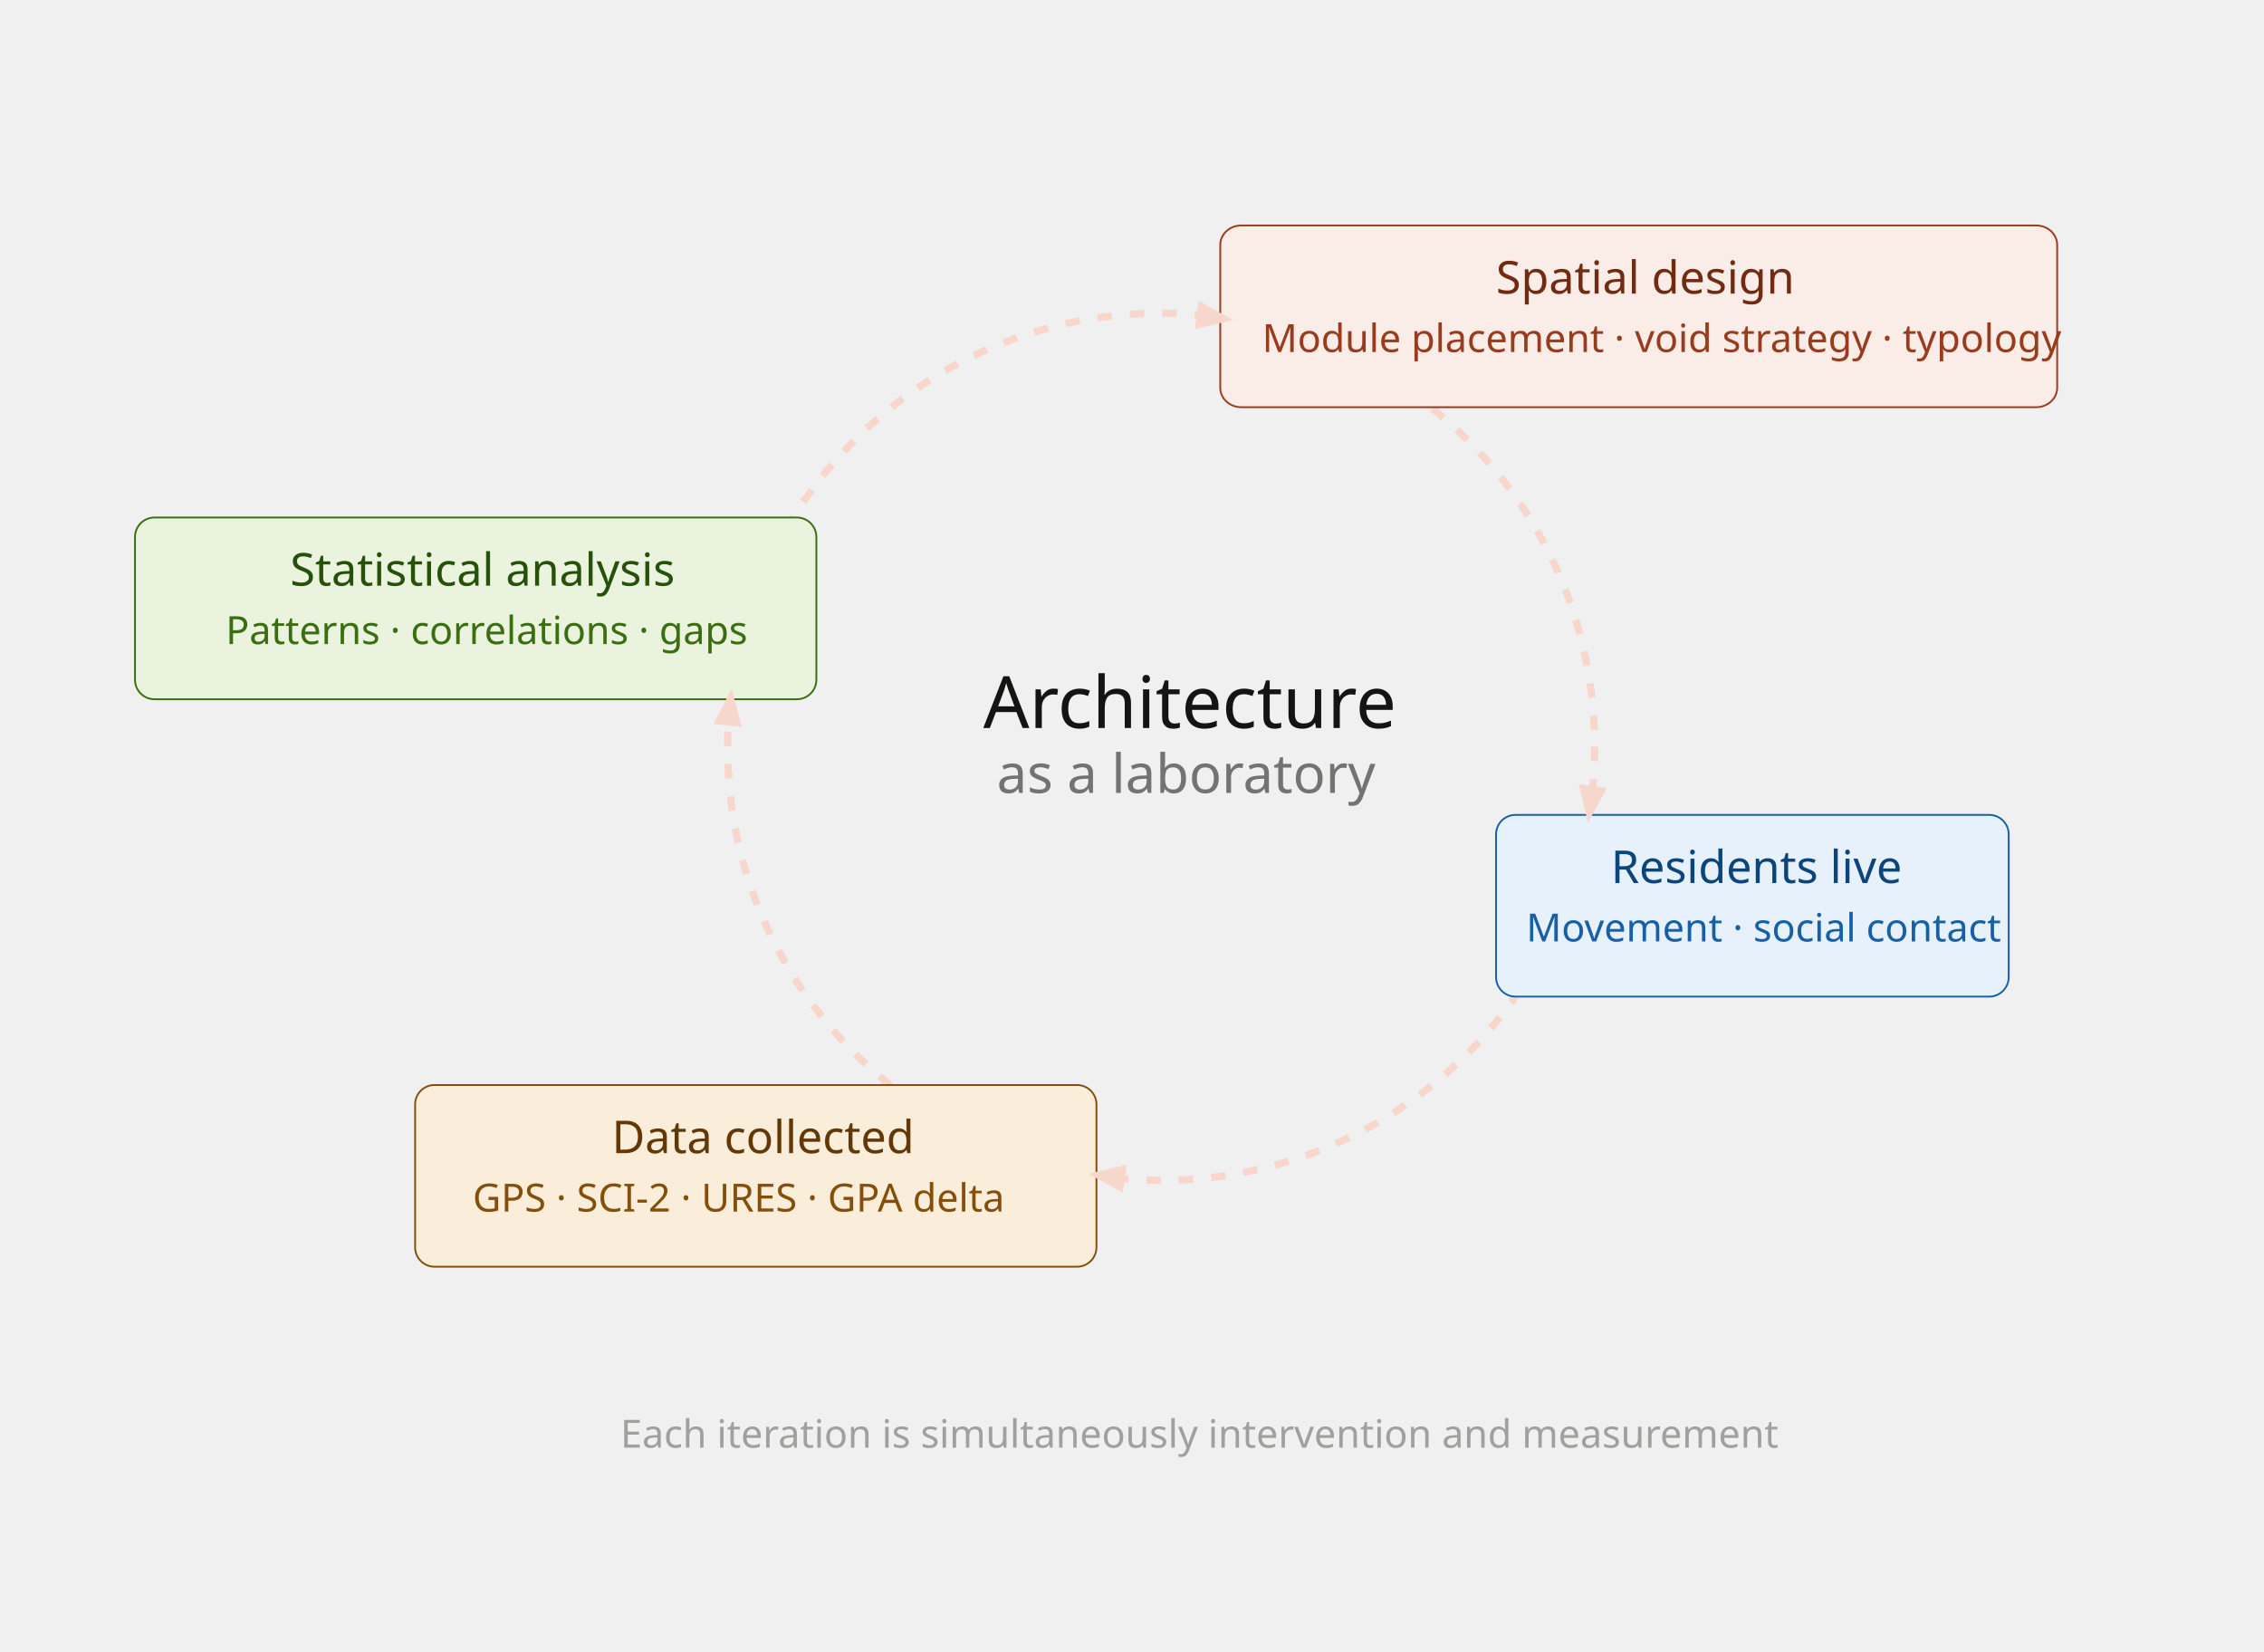
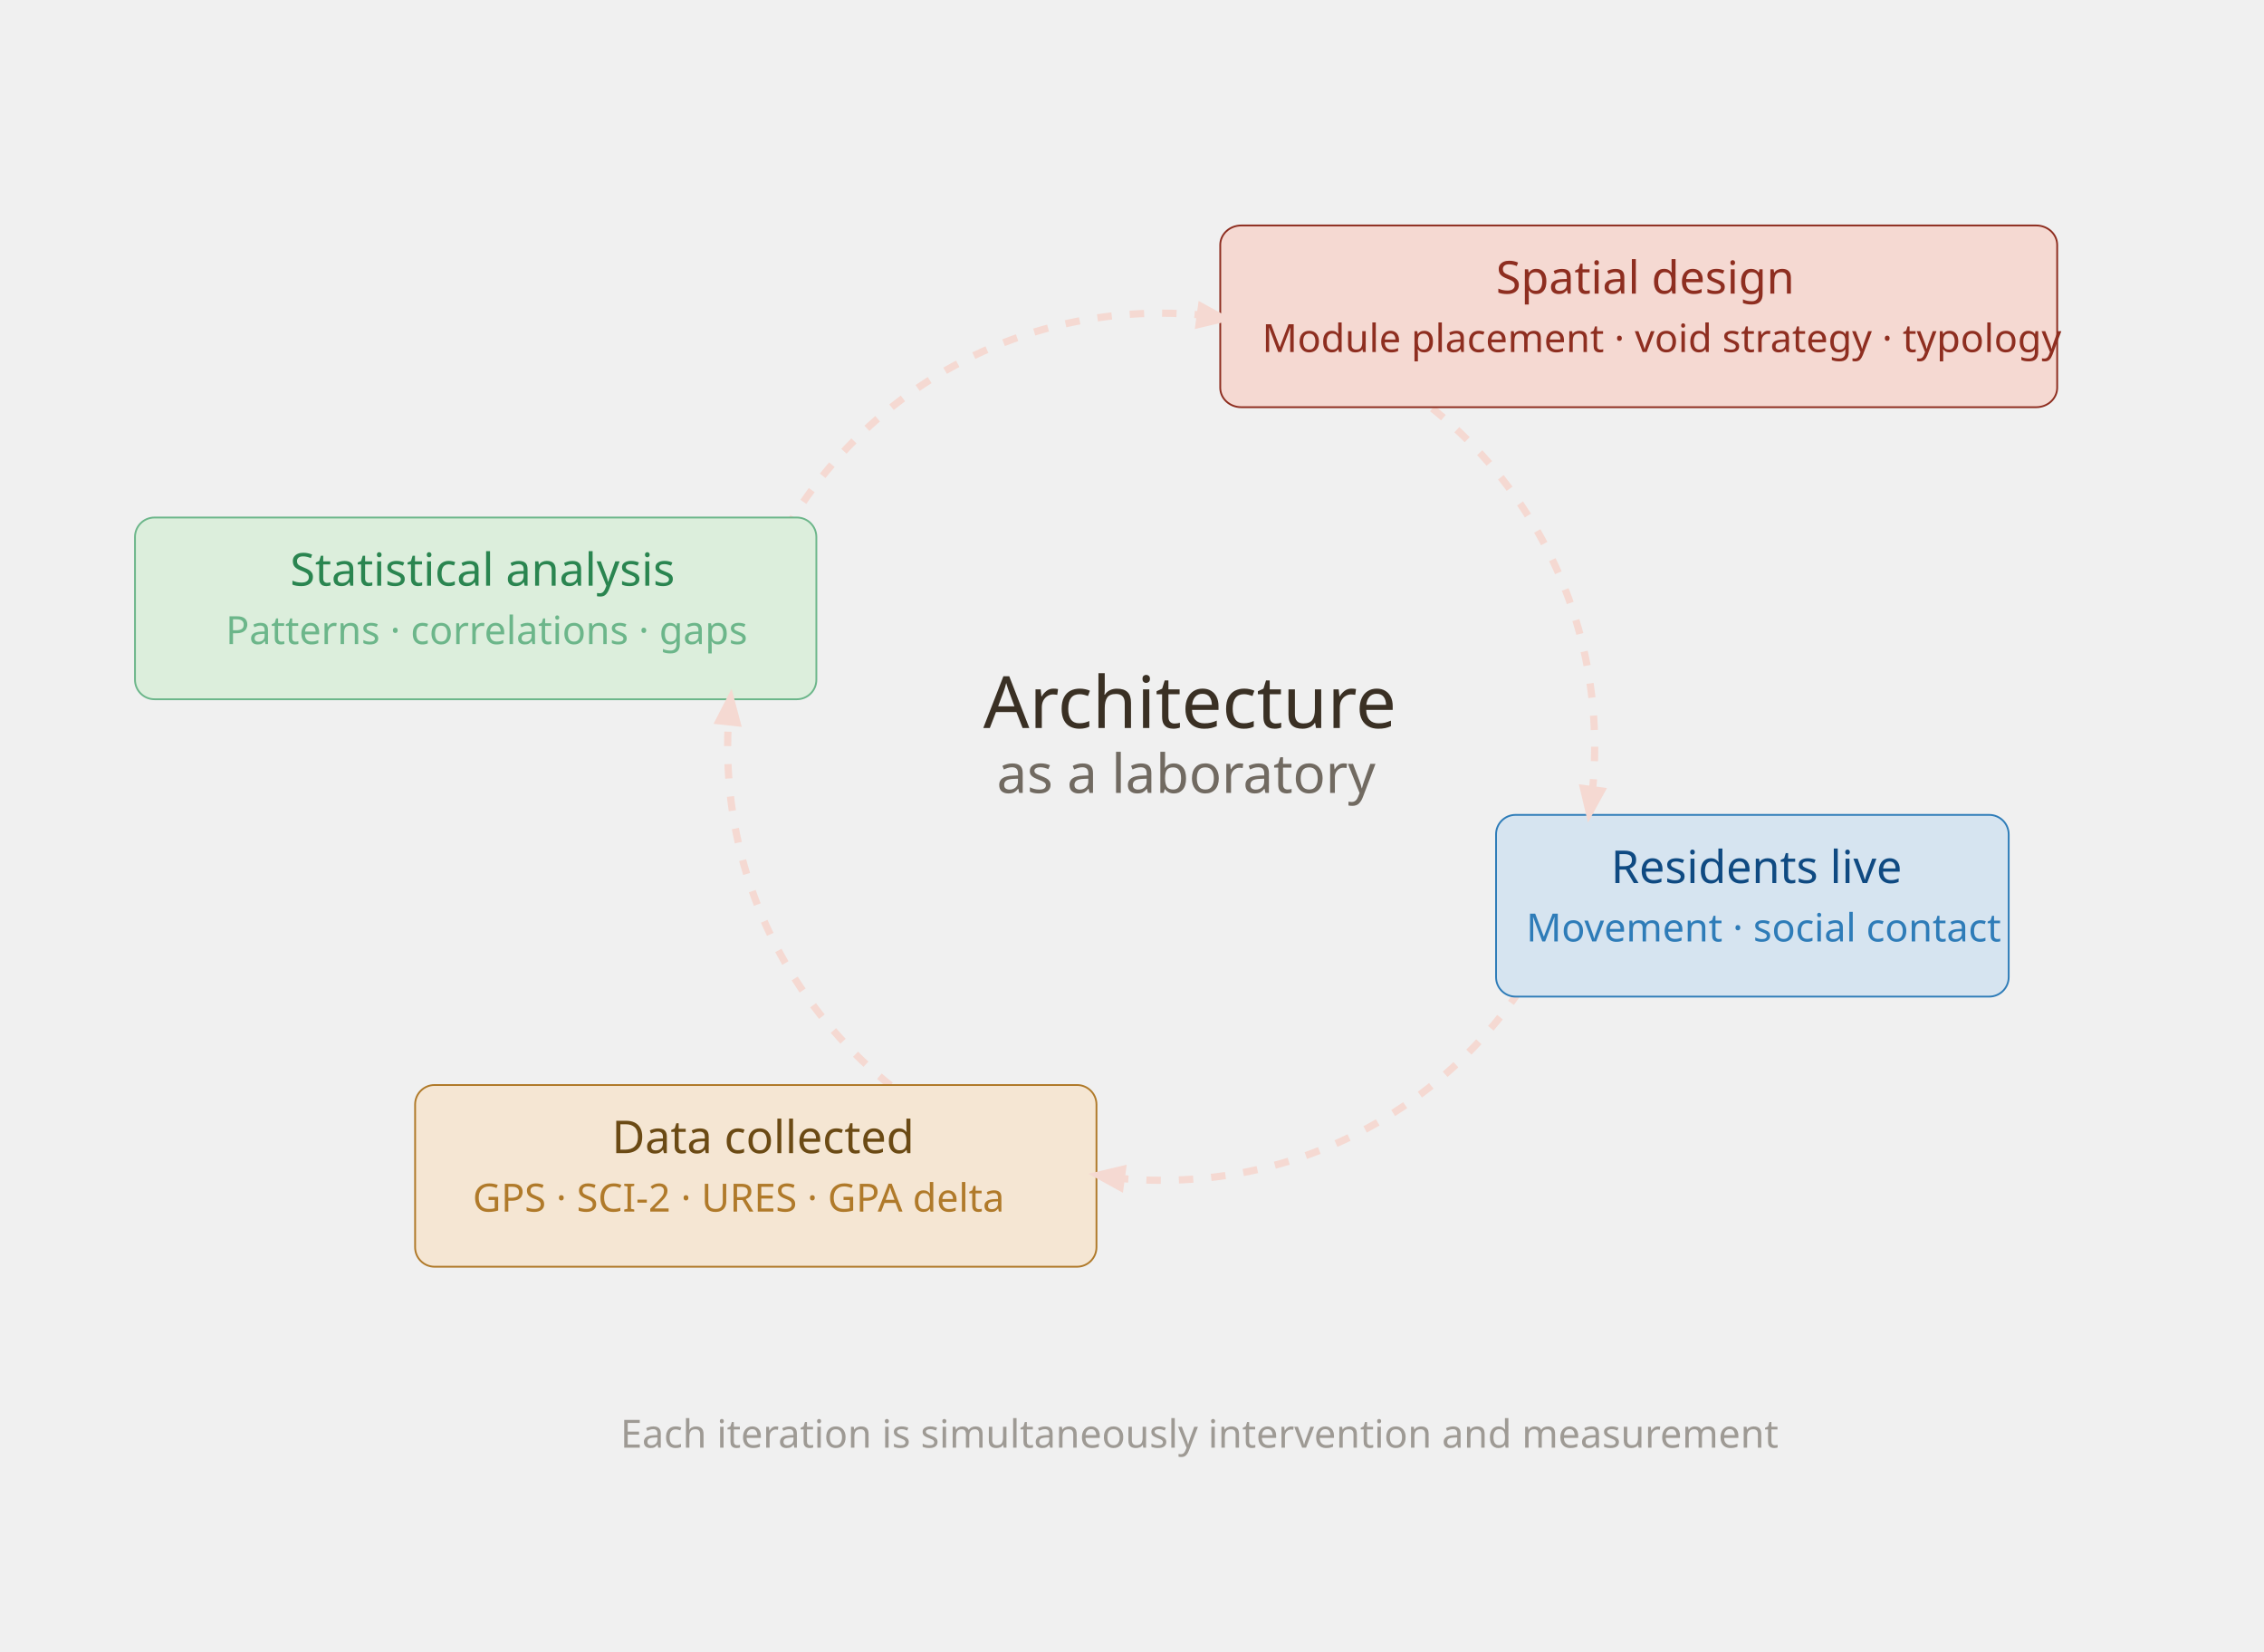
<svg xmlns="http://www.w3.org/2000/svg" xmlns:xlink="http://www.w3.org/1999/xlink" version="1.1" id="Layer_1" x="0px" y="0px" width="628px" height="458px" viewBox="0 0 628 458" enable-background="new 0 0 628 458" xml:space="preserve">
-   <path fill="#3B6D11" enable-background="new    " d="M0,0" />
+   <path fill="#6CB68A" enable-background="new    " d="M0,0" />
  <g>
    <defs>
      <polygon id="SVGID_2_" points="1,1 2,1 1,2   " />
    </defs>
    <defs>
      <polygon id="SVGID_3_" points="-1,-1 -2,-1 -1,-2   " />
    </defs>
    <clipPath id="SVGID_4_">
      <use xlink:href="#SVGID_2_" overflow="visible" />
    </clipPath>
    <clipPath id="SVGID_5_" clip-path="url(#SVGID_4_)">
      <use xlink:href="#SVGID_3_" overflow="visible" />
    </clipPath>
    <defs>
      <filter id="Adobe_OpacityMaskFilter" filterUnits="userSpaceOnUse" x="398.52" y="572.04" width="0" height="0">
        <feColorMatrix type="matrix" values="1 0 0 0 0  0 1 0 0 0  0 0 1 0 0  0 0 0 1 0" />
      </filter>
    </defs>
    <mask maskUnits="userSpaceOnUse" x="398.52" y="572.04" width="0" height="0" id="imagine-text-gaps-z0ci09">
      <rect y="180" clip-path="url(#SVGID_5_)" fill="#FFFFFF" filter="url(#Adobe_OpacityMaskFilter)" width="612" height="432" />
      <path clip-path="url(#SVGID_5_)" d="M264.479,380.492h83.056c0.994,0,1.801,0.806,1.801,1.8v16.615    c0,0.994-0.807,1.801-1.801,1.801h-83.056c-0.994,0-1.8-0.807-1.8-1.801v-16.615C262.679,381.298,263.485,380.492,264.479,380.492    z" />
      <path clip-path="url(#SVGID_5_)" d="M270.097,399.877h72.096c0.993,0,1.801,0.806,1.801,1.8v13.848c0,0.993-0.808,1.8-1.801,1.8    h-72.096c-0.994,0-1.8-0.807-1.8-1.8v-13.848C268.297,400.683,269.103,399.877,270.097,399.877z" />
      <path clip-path="url(#SVGID_5_)" d="M261.443,219.393h88.866c0.994,0,1.801,0.806,1.801,1.8v16.616    c0,0.993-0.807,1.799-1.801,1.799h-88.866c-0.994,0-1.8-0.806-1.8-1.799v-16.616C259.643,220.198,260.449,219.393,261.443,219.393    z" />
      <path clip-path="url(#SVGID_5_)" d="M194.173,236.977h224.874c0.994,0,1.8,0.807,1.8,1.801v13.846c0,0.994-0.806,1.8-1.8,1.8    H194.173c-0.994,0-1.8-0.806-1.8-1.8v-13.846C192.374,237.783,193.18,236.977,194.173,236.977z" />
      <path clip-path="url(#SVGID_5_)" d="M470.287,352.592h88.163c0.994,0,1.8,0.807,1.8,1.801v16.615c0,0.994-0.806,1.801-1.8,1.801    h-88.163c-0.994,0-1.8-0.807-1.8-1.801v-16.615C468.487,353.398,469.293,352.592,470.287,352.592z" />
      <path clip-path="url(#SVGID_5_)" d="M445.813,370.177h137.184c0.994,0,1.8,0.806,1.8,1.8v13.847c0,0.993-0.806,1.8-1.8,1.8    H445.813c-0.994,0-1.801-0.807-1.801-1.8v-13.847C444.012,370.982,444.817,370.177,445.813,370.177z" />
      <path clip-path="url(#SVGID_5_)" d="M416.479,507.393h90.859c0.994,0,1.8,0.807,1.8,1.801v16.614c0,0.994-0.806,1.801-1.8,1.801    h-90.859c-0.993,0-1.8-0.807-1.8-1.801v-16.614C414.68,508.198,415.485,507.393,416.479,507.393z" />
      <path clip-path="url(#SVGID_5_)" d="M384.323,524.977h155.299c0.994,0,1.8,0.808,1.8,1.802v13.846c0,0.994-0.806,1.8-1.8,1.8    H384.323c-0.994,0-1.8-0.806-1.8-1.8v-13.846C382.523,525.783,383.329,524.977,384.323,524.977z" />
      <path clip-path="url(#SVGID_5_)" d="M92.07,507.393h116.374c0.994,0,1.8,0.807,1.8,1.801v16.614c0,0.994-0.806,1.801-1.8,1.801    H92.07c-0.994,0-1.8-0.807-1.8-1.801v-16.614C90.27,508.198,91.076,507.393,92.07,507.393z" />
      <path clip-path="url(#SVGID_5_)" d="M77.293,524.977h146.924c0.994,0,1.8,0.808,1.8,1.802v13.846c0,0.994-0.806,1.8-1.8,1.8    H77.293c-0.994,0-1.8-0.806-1.8-1.8v-13.846C75.493,525.783,76.299,524.977,77.293,524.977z" />
      <path clip-path="url(#SVGID_5_)" d="M48.653,352.592h99.572c0.994,0,1.8,0.807,1.8,1.801v16.615c0,0.994-0.806,1.801-1.8,1.801    H48.653c-0.994,0-1.8-0.807-1.8-1.801v-16.615C46.854,353.398,47.659,352.592,48.653,352.592z" />
      <path clip-path="url(#SVGID_5_)" d="M15.019,370.177h166.364c0.994,0,1.8,0.806,1.8,1.8v13.847c0,0.993-0.806,1.8-1.8,1.8H15.019    c-0.994,0-1.8-0.807-1.8-1.8v-13.847C13.219,370.982,14.024,370.177,15.019,370.177z" />
      <path clip-path="url(#SVGID_5_)" d="M144.623,579.323h323.764c0.994,0,1.801,0.806,1.801,1.8v13.846    c0,0.994-0.807,1.801-1.801,1.801H144.623c-0.994,0-1.8-0.807-1.8-1.801v-13.846C142.823,580.129,143.629,579.323,144.623,579.323    z" />
    </mask>
    <path marker-end="url(#arrow)" clip-path="url(#SVGID_5_)" mask="url(#imagine-text-gaps-z0ci09)" fill="none" d="M398.52,572.04" />
  </g>
  <path fill="none" enable-background="new    " d="M0,0" />
  <path fill="none" enable-background="new    " d="M0,0" />
  <path fill="none" enable-background="new    " d="M0,0" />
  <g>
    <defs>
      <polygon id="SVGID_6_" points="1,1 2,1 1,2   " />
    </defs>
    <defs>
      <polygon id="SVGID_7_" points="-1,-1 -2,-1 -1,-2   " />
    </defs>
    <clipPath id="SVGID_8_">
      <use xlink:href="#SVGID_6_" overflow="visible" />
    </clipPath>
    <clipPath id="SVGID_9_" clip-path="url(#SVGID_8_)">
      <use xlink:href="#SVGID_7_" overflow="visible" />
    </clipPath>
    <defs>
      <filter id="Adobe_OpacityMaskFilter_1_" filterUnits="userSpaceOnUse" x="178.2" y="667.62" width="0" height="0">
        <feColorMatrix type="matrix" values="1 0 0 0 0  0 1 0 0 0  0 0 1 0 0  0 0 0 1 0" />
      </filter>
    </defs>
    <mask maskUnits="userSpaceOnUse" x="178.2" y="667.62" width="0" height="0" id="SVGID_1_">
      <g filter="url(#Adobe_OpacityMaskFilter_1_)">
        <path clip-path="url(#SVGID_9_)" fill="none" d="M0,0" />
      </g>
    </mask>
    <path marker-end="url(#arrow)" clip-path="url(#SVGID_9_)" mask="url(#SVGID_1_)" fill="none" d="M178.2,667.62" />
  </g>
  <g>
-     <circle fill="none" stroke="#F7D6CB" stroke-width="2" stroke-miterlimit="10" stroke-dasharray="4,5" cx="322.089" cy="207.112" r="120.251" />
-     <text transform="matrix(1 0 0 1 272.75 201.9116)" fill="#141413" font-family="'ArialMT'" font-size="20">Architecture</text>
-     <text transform="matrix(1 0 0 1 276.479 219.9126)" opacity="0.7" fill="#3D3D3A" enable-background="new    " font-family="'ArialMT'" font-size="15">as a laboratory</text>
+     <circle fill="none" stroke="#F5D9D2" stroke-width="2" stroke-miterlimit="10" stroke-dasharray="4,5" cx="322.089" cy="207.112" r="120.251" />
+     <text transform="matrix(1 0 0 1 272.75 201.9116)" fill="#3A3024" font-family="'ArialMT'" font-size="20">Architecture</text>
+     <text transform="matrix(1 0 0 1 276.479 219.9126)" opacity="0.7" fill="#3A3024" enable-background="new    " font-family="'ArialMT'" font-size="15">as a laboratory</text>
    <g>
-       <path fill="#FAECE7" stroke="#993C1D" stroke-width="0.5" d="M344.284,62.537h220.542c3.206,0,5.806,2.416,5.806,5.399v39.601    c0,2.981-2.6,5.399-5.806,5.399H344.284c-3.205,0-5.805-2.417-5.805-5.399V67.936C338.479,64.955,341.078,62.537,344.284,62.537z" />
-       <text transform="matrix(1 0 0 1 414.9775 81.437)" fill="#712B13" font-family="'ArialMT'" font-size="12.6">Spatial design</text>
-       <text transform="matrix(1 0 0 1 350.1045 97.6353)" fill="#993C1D" font-family="'ArialMT'" font-size="10.8">Module placement · void strategy · typology</text>
+       <path fill="#F5D9D2" stroke="#8E2E20" stroke-width="0.5" d="M344.284,62.537h220.542c3.206,0,5.806,2.416,5.806,5.399v39.601    c0,2.981-2.6,5.399-5.806,5.399H344.284c-3.205,0-5.805-2.417-5.805-5.399V67.936C338.479,64.955,341.078,62.537,344.284,62.537z" />
+       <text transform="matrix(1 0 0 1 414.9775 81.437)" fill="#8E2E20" font-family="'ArialMT'" font-size="12.6">Spatial design</text>
+       <text transform="matrix(1 0 0 1 350.1045 97.6353)" fill="#8E2E20" font-family="'ArialMT'" font-size="10.8">Module placement · void strategy · typology</text>
    </g>
    <g>
-       <path fill="#E6F1FB" stroke="#185FA5" stroke-width="0.5" d="M420.382,226.012h131.399c2.982,0,5.4,2.418,5.4,5.4v39.6    c0,2.982-2.418,5.4-5.4,5.4H420.382c-2.982,0-5.4-2.418-5.4-5.4v-39.6C414.981,228.43,417.399,226.012,420.382,226.012z" />
-       <text transform="matrix(1 0 0 1 446.8633 244.9121)" fill="#0C447C" font-family="'ArialMT'" font-size="12.6">Residents live</text>
-       <text transform="matrix(1 0 0 1 423.3574 261.1133)" fill="#185FA5" font-family="'ArialMT'" font-size="10.8">Movement · social contact</text>
+       <path fill="#D6E4F0" stroke="#2E7CB8" stroke-width="0.5" d="M420.382,226.012h131.399c2.982,0,5.4,2.418,5.4,5.4v39.6    c0,2.982-2.418,5.4-5.4,5.4H420.382c-2.982,0-5.4-2.418-5.4-5.4v-39.6C414.981,228.43,417.399,226.012,420.382,226.012z" />
+       <text transform="matrix(1 0 0 1 446.8633 244.9121)" fill="#0F4A82" font-family="'ArialMT'" font-size="12.6">Residents live</text>
+       <text transform="matrix(1 0 0 1 423.3574 261.1133)" fill="#2E7CB8" font-family="'ArialMT'" font-size="10.8">Movement · social contact</text>
    </g>
    <g>
-       <path fill="#FAEEDA" stroke="#854F0B" stroke-width="0.5" d="M120.544,300.932h178.2c2.982,0,5.4,2.418,5.4,5.398v39.602    c0,2.98-2.418,5.398-5.4,5.398h-178.2c-2.982,0-5.399-2.418-5.399-5.398V306.33C115.146,303.35,117.563,300.932,120.544,300.932z" />
-       <text transform="matrix(1 0 0 1 169.7227 319.832)" fill="#633806" font-family="'ArialMT'" font-size="12.6">Data collected</text>
-       <text transform="matrix(1 0 0 1 131.124 336.0313)" fill="#854F0B" font-family="'ArialMT'" font-size="10.8">GPS · SCI-2 · URES · GPA delta</text>
+       <path fill="#F5E6D3" stroke="#B07A2A" stroke-width="0.5" d="M120.544,300.932h178.2c2.982,0,5.4,2.418,5.4,5.398v39.602    c0,2.98-2.418,5.398-5.4,5.398h-178.2c-2.982,0-5.399-2.418-5.399-5.398V306.33C115.146,303.35,117.563,300.932,120.544,300.932z" />
+       <text transform="matrix(1 0 0 1 169.7227 319.832)" fill="#6B4A14" font-family="'ArialMT'" font-size="12.6">Data collected</text>
+       <text transform="matrix(1 0 0 1 131.124 336.0313)" fill="#B07A2A" font-family="'ArialMT'" font-size="10.8">GPS · SCI-2 · URES · GPA delta</text>
    </g>
    <g>
-       <path fill="#EAF3DE" stroke="#3B6D11" stroke-width="0.5" d="M42.846,143.535h178.2c2.982,0,5.4,2.418,5.4,5.4v39.602    c0,2.981-2.417,5.399-5.4,5.399h-178.2c-2.982,0-5.4-2.418-5.4-5.399v-39.602C37.446,145.953,39.864,143.535,42.846,143.535z" />
-       <text transform="matrix(1 0 0 1 80.4751 162.436)" fill="#27500A" font-family="'ArialMT'" font-size="12.6">Statistical analysis</text>
-       <text transform="matrix(1 0 0 1 62.6157 178.6362)" fill="#3B6D11" font-family="'ArialMT'" font-size="10.8">Patterns · correlations · gaps</text>
+       <path fill="#DCEEDC" stroke="#6CB68A" stroke-width="0.5" d="M42.846,143.535h178.2c2.982,0,5.4,2.418,5.4,5.4v39.602    c0,2.981-2.417,5.399-5.4,5.399h-178.2c-2.982,0-5.4-2.418-5.4-5.399v-39.602C37.446,145.953,39.864,143.535,42.846,143.535z" />
+       <text transform="matrix(1 0 0 1 80.4751 162.436)" fill="#2A8550" font-family="'ArialMT'" font-size="12.6">Statistical analysis</text>
+       <text transform="matrix(1 0 0 1 62.6157 178.6362)" fill="#6CB68A" font-family="'ArialMT'" font-size="10.8">Patterns · correlations · gaps</text>
    </g>
    <path fill="none" d="M454.445,162.688l4.536,3.024l-4.536,3.023" />
    <path fill="none" d="M473.346,304.889l4.536,3.021l-4.536,3.025" />
    <path marker-end="url(#arrow)" fill="none" d="M431.712,253.371" />
    <path fill="none" d="M256.446,330.088l4.536,3.023l-4.536,3.023" />
    <path marker-end="url(#arrow)" fill="none" d="M260.981,333.111" />
    <path fill="none" d="M180.846,200.488l4.536,3.024l-4.536,3.022" />
    <path marker-end="url(#arrow)" fill="none" d="M168.461,347.332" />
    <path fill="none" d="M209.646,56.488l4.536,3.024l-4.536,3.024" />
-     <text transform="matrix(1 0 0 1 172.1021 401.5117)" opacity="0.45" fill="#3D3D3A" enable-background="new    " font-family="'ArialMT'" font-size="10.8">Each iteration is simultaneously intervention and measurement</text>
-     <polygon fill="#F7D6CB" points="440.479,228.158 437.947,217.513 445.751,218.572  " />
-     <polygon fill="#F7D6CB" points="301.898,325.557 312.543,323.025 311.485,330.828  " />
-     <polygon fill="#F7D6CB" points="205.752,201.602 197.923,200.757 202.933,191.031  " />
-     <polygon fill="#F7D6CB" points="342.057,88.73 331.412,91.263 332.471,83.458  " />
+     <text transform="matrix(1 0 0 1 172.1021 401.5117)" opacity="0.45" fill="#3A3024" enable-background="new    " font-family="'ArialMT'" font-size="10.8">Each iteration is simultaneously intervention and measurement</text>
+     <polygon fill="#F5D9D2" points="440.479,228.158 437.947,217.513 445.751,218.572  " />
+     <polygon fill="#F5D9D2" points="301.898,325.557 312.543,323.025 311.485,330.828  " />
+     <polygon fill="#F5D9D2" points="205.752,201.602 197.923,200.757 202.933,191.031  " />
+     <polygon fill="#F5D9D2" points="342.057,88.73 331.412,91.263 332.471,83.458  " />
  </g>
</svg>
